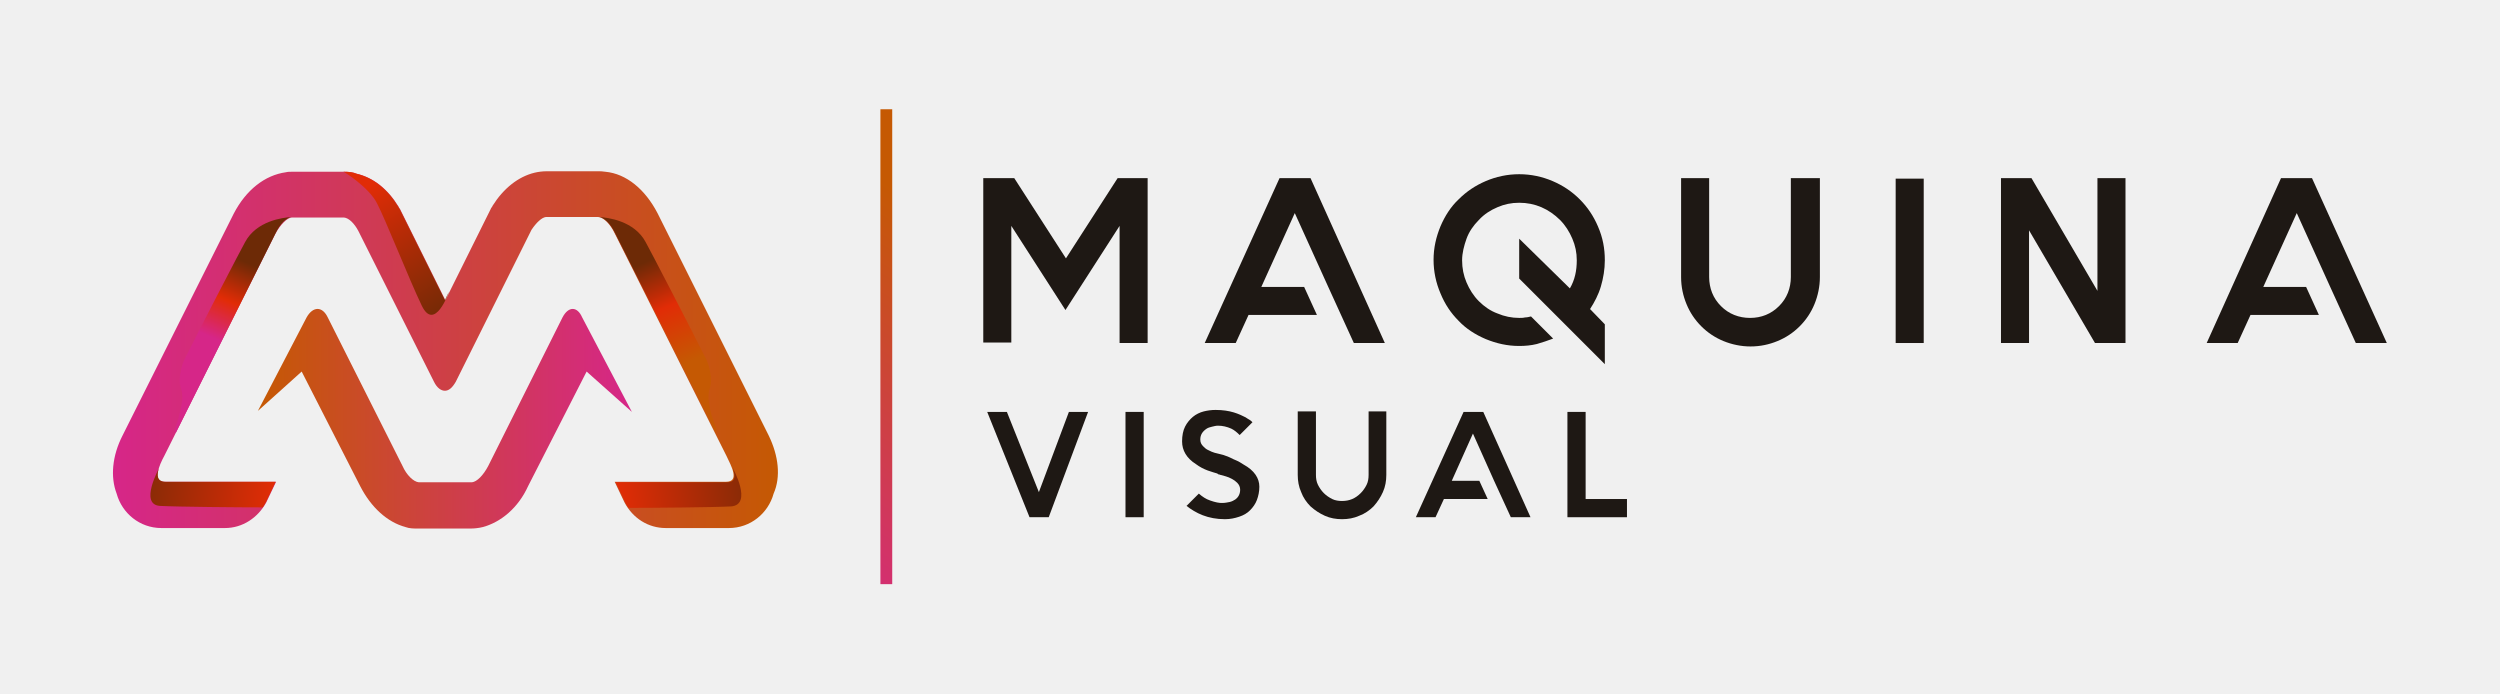
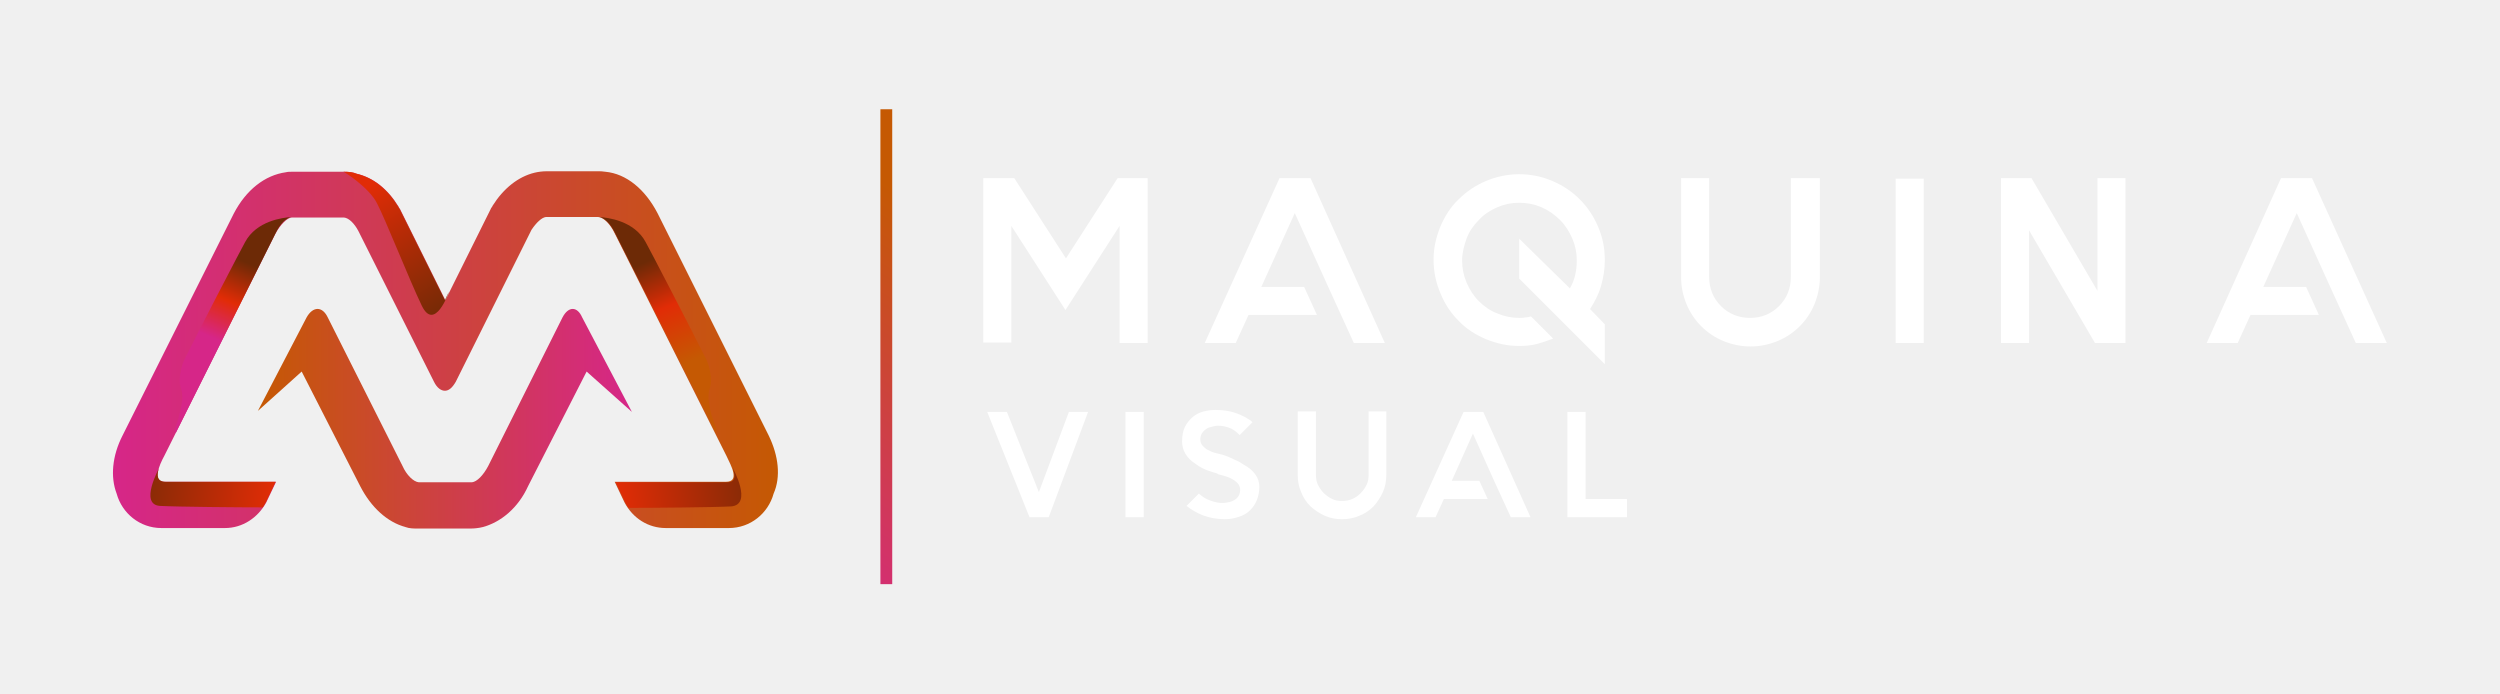
<svg xmlns="http://www.w3.org/2000/svg" version="1.1" id="Layer_1" x="0px" y="0px" viewBox="0 0 508 141" style="enable-background:new 0 0 508 141;" xml:space="preserve">
  <style type="text/css">
	.st0{fill:#1E1814;}
	.st1{fill:url(#SVGID_1_);}
	.st2{fill:url(#SVGID_2_);}
	.st3{fill:url(#SVGID_3_);}
	.st4{fill:url(#SVGID_4_);}
	.st5{fill:url(#SVGID_5_);}
	.st6{fill:url(#SVGID_6_);}
	.st7{fill:url(#SVGID_7_);}
	.st8{fill:url(#SVGID_8_);}
	.st9{fill:url(#SVGID_9_);}
	.st10{fill:url(#SVGID_10_);}
- 	.st11{fill:url(#SVGID_11_);}
- 	.st12{fill:url(#SVGID_12_);}
- 	.st13{fill:url(#SVGID_13_);}
- 	.st14{fill:url(#SVGID_14_);}
- 	.st15{fill:url(#SVGID_15_);}
- 	.st16{fill:url(#SVGID_16_);}
- 	.st17{fill:url(#SVGID_17_);}
- 	.st18{fill:url(#SVGID_18_);}
- 	.st19{fill:url(#SVGID_19_);}
- 	.st20{fill:url(#SVGID_20_);}
+ 	.st11{fill:#FFFFFF;}
+ 	.st12{fill:url(#SVGID_11_);}
+ 	.st13{fill:url(#SVGID_12_);}
+ 	.st14{fill:url(#SVGID_13_);}
+ 	.st15{fill:url(#SVGID_14_);}
+ 	.st16{fill:url(#SVGID_15_);}
+ 	.st17{fill:url(#SVGID_16_);}
+ 	.st18{fill:url(#SVGID_17_);}
+ 	.st19{fill:url(#SVGID_18_);}
+ 	.st20{fill:url(#SVGID_19_);}
+ 	.st21{fill:url(#SVGID_20_);}
</style>
  <g>
    <g>
      <path class="st0" d="M501.6,2980.6v33.5h-5.7v-23.7l-11,17.1l-11-17.1v23.7h-5.7v-33.5h6.3l10.5,16.3l10.5-16.3H501.6z" />
      <path class="st0" d="M549.9,3014.2h-6.3l-2.6-5.7l-2.6-5.7l-6.8-15l-6.8,15h8.7l2.6,5.7h-13.9l-2.6,5.7h-6.3l15.1-33.5h6.3    L549.9,3014.2z" />
      <path class="st0" d="M594.6,2997.4c0,1.8-0.3,3.6-0.8,5.3s-1.3,3.2-2.2,4.6l3,3.1v8.1l-17.4-17.4v-8.1l10.2,10.2    c1-1.7,1.4-3.6,1.4-5.7c0-1.6-0.3-3-0.9-4.4c-0.6-1.4-1.4-2.7-2.5-3.8c-1.1-1.1-2.4-2-3.8-2.6s-2.9-0.9-4.5-0.9    c-1.6,0-3,0.3-4.4,0.9s-2.7,1.4-3.8,2.6c-1.1,1.1-2,2.4-2.5,3.8c-0.6,1.4-0.9,2.9-0.9,4.4c0,1.6,0.3,3.1,0.9,4.5    c0.6,1.4,1.4,2.7,2.5,3.8c1.1,1.1,2.4,2,3.8,2.5s2.9,0.9,4.4,0.9c0.4,0,0.8,0,1.2-0.1s0.8-0.1,1.2-0.2l4.5,4.5    c-1.1,0.4-2.2,0.8-3.3,1.1c-1.2,0.3-2.4,0.4-3.6,0.4c-2.4,0-4.6-0.5-6.8-1.4c-2.1-0.9-4-2.1-5.5-3.7c-1.6-1.6-2.8-3.4-3.7-5.6    c-0.9-2.1-1.4-4.4-1.4-6.8c0-2.4,0.5-4.6,1.4-6.8c0.9-2.1,2.1-4,3.7-5.5c1.6-1.6,3.4-2.8,5.5-3.7c2.1-0.9,4.4-1.4,6.8-1.4    c2.4,0,4.7,0.5,6.8,1.4s3.9,2.1,5.5,3.7s2.8,3.4,3.7,5.5C594.1,2992.7,594.6,2995,594.6,2997.4z" />
      <path class="st0" d="M638.3,2980.7v20.1c0,1.9-0.4,3.8-1.1,5.5c-0.7,1.7-1.7,3.2-3,4.5c-1.3,1.3-2.8,2.3-4.5,3    c-1.7,0.7-3.5,1.1-5.5,1.1c-1.9,0-3.8-0.4-5.5-1.1c-1.7-0.7-3.2-1.7-4.5-3s-2.3-2.8-3-4.5c-0.7-1.7-1.1-3.5-1.1-5.5v-20.1h5.7    v20.1c0,1.1,0.2,2.2,0.6,3.2c0.4,1,1,1.9,1.8,2.7c0.8,0.8,1.7,1.4,2.7,1.8c1,0.4,2.1,0.6,3.2,0.6c2.3,0,4.3-0.8,5.9-2.4    c0.8-0.8,1.4-1.7,1.8-2.7c0.4-1,0.6-2.1,0.6-3.2v-20.1H638.3z" />
      <path class="st0" d="M659.4,3014.2h-5.7v-33.4h5.7V3014.2z" />
      <path class="st0" d="M700.4,2980.6v33.5h-6.2l-13.4-22.9v22.9H675v-33.5h6.2l13.4,22.9v-22.9H700.4z" />
      <path class="st0" d="M753.5,3014.2h-6.3l-2.6-5.7l-2.6-5.7l-6.8-15l-6.8,15h8.7l2.6,5.7h-13.9l-2.6,5.7h-6.3l15.1-33.5h6.3    L753.5,3014.2z" />
      <path class="st0" d="M477.6,3049.5l-8.6-21.4h4l6.5,16.3l6.1-16.3h3.9l-8,21.4H477.6z" />
      <path class="st0" d="M500.8,3049.5h-3.7v-21.4h3.7V3049.5z" />
      <path class="st0" d="M524.4,3043.4c0,1-0.2,1.9-0.5,2.7c-0.3,0.8-0.8,1.5-1.4,2.1c-0.6,0.6-1.3,1-2.2,1.3    c-0.9,0.3-1.8,0.5-2.9,0.5c-1.7,0-3.2-0.3-4.5-0.8c-1.3-0.5-2.4-1.2-3.3-1.9l2.5-2.5c0.7,0.6,1.4,1.1,2.3,1.4    c0.5,0.2,1,0.3,1.4,0.4c0.4,0.1,0.8,0.1,1.1,0.1c0.5,0,1-0.1,1.5-0.2c0.4-0.1,0.8-0.3,1.1-0.5c0.7-0.5,1-1.2,1-2    c0-0.5-0.2-1-0.6-1.4c-0.3-0.3-0.7-0.6-1.1-0.8c-0.4-0.2-0.8-0.4-1.2-0.5c-0.4-0.1-0.8-0.2-1.1-0.3c-0.1,0-0.2-0.1-0.3-0.1    c-0.1,0-0.2,0-0.2-0.1c0,0-0.1,0-0.2-0.1c-0.4-0.1-1-0.3-1.9-0.6c-0.8-0.3-1.6-0.7-2.4-1.3c-1.9-1.2-2.8-2.8-2.8-4.6    c0-1.2,0.2-2.2,0.6-3s1-1.5,1.6-2c0.7-0.5,1.4-0.9,2.2-1.1c0.8-0.2,1.6-0.3,2.4-0.3c1.5,0,2.7,0.2,3.7,0.5c1,0.3,1.8,0.7,2.4,1    c0.3,0.2,0.6,0.4,0.8,0.5s0.4,0.3,0.6,0.5l-2.6,2.6c-0.6-0.6-1.1-1-1.7-1.3c-0.9-0.4-1.8-0.6-2.7-0.6c-0.4,0-0.8,0.1-1.2,0.2    c-0.4,0.1-0.8,0.2-1.1,0.4c-0.9,0.6-1.3,1.3-1.3,2.2c0,0.6,0.2,1,0.6,1.4c0.3,0.3,0.6,0.6,1.1,0.8c0.4,0.2,0.8,0.4,1.2,0.5    c0.4,0.1,0.8,0.2,1.2,0.3l0.4,0.1c0.1,0,0.3,0.1,0.6,0.2c0.3,0.1,0.6,0.2,1,0.4c0.4,0.2,0.8,0.4,1.3,0.6c0.5,0.2,0.9,0.5,1.4,0.8    C523.4,3040.1,524.4,3041.6,524.4,3043.4z" />
      <path class="st0" d="M550.2,3028.1v12.9c0,1.2-0.2,2.4-0.7,3.5c-0.5,1.1-1.1,2-1.9,2.9c-0.8,0.8-1.8,1.5-2.9,1.9    c-1.1,0.5-2.3,0.7-3.5,0.7s-2.4-0.2-3.5-0.7c-1.1-0.5-2-1.1-2.9-1.9c-0.8-0.8-1.5-1.8-1.9-2.9c-0.5-1.1-0.7-2.3-0.7-3.5v-12.9h3.7    v12.9c0,0.7,0.1,1.4,0.4,2c0.3,0.6,0.7,1.2,1.2,1.7c0.5,0.5,1.1,0.9,1.7,1.2c0.6,0.3,1.3,0.4,2,0.4c1.5,0,2.7-0.5,3.8-1.6    c0.5-0.5,0.9-1.1,1.2-1.7c0.3-0.6,0.4-1.3,0.4-2v-12.9H550.2z" />
      <path class="st0" d="M579.5,3049.5h-4l-1.7-3.7l-1.7-3.7l-4.3-9.6l-4.3,9.6h5.6l1.7,3.7h-8.9l-1.7,3.7h-4l9.7-21.4h4L579.5,3049.5    z" />
      <path class="st0" d="M599.1,3045.8v3.7h-8.4H587v-3.7v-17.7h3.7v17.7H599.1z" />
    </g>
    <linearGradient id="SVGID_1_" gradientUnits="userSpaceOnUse" x1="463.59" y1="-2847.385" x2="418.177" y2="-2918.64" gradientTransform="matrix(1 0 0 -1 0 144)">
      <stop offset="0" style="stop-color:#C55903" />
      <stop offset="1" style="stop-color:#D62688" />
    </linearGradient>
    <rect x="447.4" y="2966.7" class="st1" width="2.4" height="96.5" />
    <g>
      <linearGradient id="SVGID_2_" gradientUnits="userSpaceOnUse" x1="426.57" y1="3015.512" x2="291.42" y2="3015.512">
        <stop offset="0" style="stop-color:#C55903" />
        <stop offset="1" style="stop-color:#D62688" />
      </linearGradient>
      <path class="st2" d="M424.6,3032.9l-22.6-45.2c-2.5-4.8-6.3-8-10.6-8.4c-0.6-0.1-1-0.1-1.4-0.1h-10.5c-0.8,0-1.7,0.1-2.5,0.3    c-3.3,0.8-6.3,3.2-8.5,6.7c-0.1,0.3-0.3,0.4-0.4,0.7l-9.2,18.5l-9.1-18.3c-0.1-0.3-0.3-0.4-0.4-0.7c-2.2-3.6-5.1-5.9-8.5-6.7    c-0.7-0.3-1.5-0.4-2.5-0.4h-10.6c-0.4,0-0.8,0-1.2,0.1c-4.3,0.6-8.1,3.6-10.6,8.4l-22.6,45.2c-2.1,4.1-2.5,8.4-1.2,11.8    c1.1,4,4.7,7,9.1,7h12.9c3.6,0,6.7-2.1,8.4-5.2l2-4.2c-4.5,0-22.6,0-22.6,0l0,0c-2.6,0.1-1.2-3.3-0.1-5.3l22.5-45    c1-1.9,2.5-3.4,3.4-3.4h10.6c1,0.1,2.1,1.2,2.9,2.7l15.4,30.7c0.6,1.2,1.4,1.8,2.2,1.8c0.8,0,1.5-0.6,2.2-1.8l15.4-30.9    c1-1.5,2.1-2.5,2.9-2.6l0,0h10.6l0,0c1.1,0,2.5,1.4,3.4,3.3l22.7,45.2c1,2.1,2.8,5.3-0.1,5.3c0,0-19.8,0-22.6,0l2,4.2    c1.7,3.2,4.8,5.2,8.4,5.2h12.8c4.4,0,8-3,9.1-7C427.1,3041.3,426.7,3037.1,424.6,3032.9z" />
      <g>
        <g>
          <linearGradient id="SVGID_3_" gradientUnits="userSpaceOnUse" x1="393.814" y1="2998.371" x2="408.278" y2="3031.604">
            <stop offset="4.669190e-02" style="stop-color:#6D2A06" />
            <stop offset="0.325" style="stop-color:#E12C06" />
            <stop offset="0.658" style="stop-color:#C55903" />
          </linearGradient>
          <path class="st3" d="M389.4,2988.6h0.4C389.5,2988.6,389.4,2988.6,389.4,2988.6z" />
          <linearGradient id="SVGID_4_" gradientUnits="userSpaceOnUse" x1="394.145" y1="2998.228" x2="408.608" y2="3031.46">
            <stop offset="4.669190e-02" style="stop-color:#6D2A06" />
            <stop offset="0.325" style="stop-color:#E12C06" />
            <stop offset="0.658" style="stop-color:#C55903" />
          </linearGradient>
          <path class="st4" d="M389.7,2988.6c0.1,0,0.3,0,0.4,0c0,0-0.1,0-0.1,0H389.7z" />
          <linearGradient id="SVGID_5_" gradientUnits="userSpaceOnUse" x1="398.219" y1="2996.455" x2="412.682" y2="3029.687">
            <stop offset="4.669190e-02" style="stop-color:#6D2A06" />
            <stop offset="0.325" style="stop-color:#E12C06" />
            <stop offset="0.658" style="stop-color:#C55903" />
          </linearGradient>
          <path class="st5" d="M413.1,3028.9c-1-3.7-0.6-4.8-0.3-5.7c0.5-1.5-0.1-4.3-0.8-5.7c-3.1-6.2-11.4-22.2-12.3-23.8      c-2.3-4.3-7.6-5-9.5-5.1c1.1,0.1,2.4,1.4,3.3,3.3l20.4,40.5c0-0.3,0-0.5,0.1-0.8C413.6,3030.7,413.3,3029.7,413.1,3028.9z" />
        </g>
      </g>
      <g>
        <linearGradient id="SVGID_6_" gradientUnits="userSpaceOnUse" x1="429.329" y1="3600.092" x2="394.191" y2="3603.875" gradientTransform="matrix(1 0 0 1 0 -558)">
          <stop offset="4.669190e-02" style="stop-color:#6D2A06" />
          <stop offset="1" style="stop-color:#E12C06" />
        </linearGradient>
        <path class="st6" d="M417.3,3039.5c0.5,1.5,0.7,2.9-1.2,2.9c0,0-19.8,0-22.6,0l2,4.2c0.2,0.3,0.4,0.7,0.6,1     c4.6,0,17.2-0.1,20.9-0.3C421.5,3047,417.3,3039.5,417.3,3039.5z" />
      </g>
      <g>
        <g>
          <linearGradient id="SVGID_7_" gradientUnits="userSpaceOnUse" x1="125.911" y1="2996.456" x2="140.367" y2="3029.671" gradientTransform="matrix(-1 0 0 1 445.6683 0)">
            <stop offset="4.669190e-02" style="stop-color:#6D2A06" />
            <stop offset="0.285" style="stop-color:#E12C06" />
            <stop offset="0.51" style="stop-color:#D62688" />
          </linearGradient>
          <path class="st7" d="M304.9,3028.9c1-3.7,0.6-4.8,0.3-5.7c-0.5-1.5,0.1-4.3,0.8-5.7c3.1-6.2,11.4-22.2,12.3-23.8      c2.3-4.3,7.6-5,9.5-5.1c-1.1,0.1-2.4,1.4-3.3,3.3l-20.3,40.6c0-0.3-0.2-0.6-0.2-0.8C304.3,3030.7,304.7,3029.7,304.9,3028.9z" />
        </g>
      </g>
      <g>
        <linearGradient id="SVGID_8_" gradientUnits="userSpaceOnUse" x1="156.845" y1="3600.097" x2="121.707" y2="3603.88" gradientTransform="matrix(-1 0 0 1 445.6683 -558)">
          <stop offset="4.669190e-02" style="stop-color:#6D2A06" />
          <stop offset="1" style="stop-color:#E12C06" />
        </linearGradient>
        <path class="st8" d="M300.8,3039.5c-0.5,1.5-0.4,2.8,1.4,2.8c0,0,19.6,0,22.3,0l-2,4.2c-0.2,0.3-0.4,0.7-0.6,1     c-4.6,0-17.2-0.1-20.9-0.3C296.7,3047,300.8,3039.5,300.8,3039.5z" />
      </g>
      <g>
        <linearGradient id="SVGID_9_" gradientUnits="userSpaceOnUse" x1="360.866" y1="3010.722" x2="342.959" y2="2982.483">
          <stop offset="4.669190e-02" style="stop-color:#6D2A06" />
          <stop offset="1" style="stop-color:#E12C06" />
        </linearGradient>
        <path class="st9" d="M345.1,2985.7c1.7,3.2,6.5,15.4,9.1,20.8c2.6,5.4,5.5-2.6,5.5-2.8l-0.8,1.7l-9.1-18.3     c-0.1-0.3-0.3-0.4-0.4-0.7c-2.2-3.6-5.1-5.9-8.5-6.7c-0.7-0.3-1.5-0.4-2.5-0.4h-0.1l0,0C338.3,2979.2,343.4,2982.5,345.1,2985.7z     " />
      </g>
      <linearGradient id="SVGID_10_" gradientUnits="userSpaceOnUse" x1="320.958" y1="3029.511" x2="396.846" y2="3029.511">
        <stop offset="0" style="stop-color:#C55903" />
        <stop offset="1" style="stop-color:#D62688" />
      </linearGradient>
      <path class="st10" d="M396.8,3028.1l-10.1-19.2c-1-2.3-2.8-2.3-4,0l-15.2,30.2c-1,1.9-2.3,3.2-3.3,3.3h-10.7    c-1.1-0.1-2.5-1.5-3.3-3.3l-15.2-30.2c-1.1-2.3-3-2.3-4.3,0l-9.9,19l8.9-8l11.9,23.3c2.2,4.3,5.5,7.3,9.2,8.3    c0.8,0.3,1.7,0.3,2.5,0.3h10.7c0.8,0,1.7-0.1,2.5-0.3c3.7-1,7.2-3.9,9.2-8.3l11.9-23.3L396.8,3028.1z" />
    </g>
  </g>
  <g>
    <g>
-       <path class="st0" d="M233.2,36.2v33.5h-5.7V45.9l-11,17.1l-11-17.1v23.7h-5.7V36.2h6.3l10.5,16.3l10.5-16.3H233.2z" />
-       <path class="st0" d="M281.4,69.7h-6.3l-2.6-5.7l-2.6-5.7l-6.8-15l-6.8,15h8.7l2.6,5.7h-13.9l-2.6,5.7h-6.3L260,36.2h6.3    L281.4,69.7z" />
-       <path class="st0" d="M326.1,52.9c0,1.8-0.3,3.6-0.8,5.3c-0.5,1.7-1.3,3.2-2.2,4.6l3,3.1V74l-17.4-17.4v-8.1L319,58.6    c1-1.7,1.4-3.6,1.4-5.7c0-1.6-0.3-3-0.9-4.4c-0.6-1.4-1.4-2.7-2.5-3.8c-1.1-1.1-2.4-2-3.8-2.6c-1.4-0.6-2.9-0.9-4.5-0.9    c-1.6,0-3,0.3-4.4,0.9s-2.7,1.4-3.8,2.6c-1.1,1.1-2,2.4-2.5,3.8s-0.9,2.9-0.9,4.4c0,1.6,0.3,3.1,0.9,4.5c0.6,1.4,1.4,2.7,2.5,3.8    c1.1,1.1,2.4,2,3.8,2.5c1.4,0.6,2.9,0.9,4.4,0.9c0.4,0,0.8,0,1.2-0.1c0.4,0,0.8-0.1,1.2-0.2l4.5,4.5c-1.1,0.4-2.2,0.8-3.3,1.1    c-1.2,0.3-2.4,0.4-3.6,0.4c-2.4,0-4.6-0.5-6.8-1.4c-2.1-0.9-4-2.1-5.5-3.7c-1.6-1.6-2.8-3.4-3.7-5.6c-0.9-2.1-1.4-4.4-1.4-6.8    s0.5-4.6,1.4-6.8c0.9-2.1,2.1-4,3.7-5.5c1.6-1.6,3.4-2.8,5.5-3.7c2.1-0.9,4.4-1.4,6.8-1.4c2.4,0,4.7,0.5,6.8,1.4    c2.1,0.9,3.9,2.1,5.5,3.7c1.6,1.6,2.8,3.4,3.7,5.5C325.7,48.3,326.1,50.5,326.1,52.9z" />
-       <path class="st0" d="M369.8,36.2v20.1c0,1.9-0.4,3.8-1.1,5.5c-0.7,1.7-1.7,3.2-3,4.5s-2.8,2.3-4.5,3c-1.7,0.7-3.5,1.1-5.5,1.1    c-1.9,0-3.8-0.4-5.5-1.1c-1.7-0.7-3.2-1.7-4.5-3s-2.3-2.8-3-4.5c-0.7-1.7-1.1-3.5-1.1-5.5V36.2h5.7v20.1c0,1.1,0.2,2.2,0.6,3.2    s1,1.9,1.8,2.7c0.8,0.8,1.7,1.4,2.7,1.8c1,0.4,2.1,0.6,3.2,0.6c2.3,0,4.3-0.8,5.9-2.4c0.8-0.8,1.4-1.7,1.8-2.7s0.6-2.1,0.6-3.2    V36.2H369.8z" />
-       <path class="st0" d="M390.9,69.7h-5.7V36.3h5.7V69.7z" />
-       <path class="st0" d="M431.9,36.2v33.5h-6.2l-13.4-22.9v22.9h-5.7V36.2h6.2l13.4,22.9V36.2H431.9z" />
-       <path class="st0" d="M485,69.7h-6.3l-2.6-5.7l-2.6-5.7l-6.8-15l-6.8,15h8.7l2.6,5.7h-13.9l-2.6,5.7h-6.3l15.1-33.5h6.3L485,69.7z" />
-       <path class="st0" d="M209.2,105.1l-8.6-21.4h4l6.5,16.3l6.1-16.3h3.9l-8,21.4H209.2z" />
-       <path class="st0" d="M232.4,105.1h-3.7V83.7h3.7V105.1z" />
-       <path class="st0" d="M255.9,98.9c0,1-0.2,1.9-0.5,2.7c-0.3,0.8-0.8,1.5-1.4,2.1c-0.6,0.6-1.3,1-2.2,1.3c-0.9,0.3-1.8,0.5-2.9,0.5    c-1.7,0-3.2-0.3-4.5-0.8c-1.3-0.5-2.4-1.2-3.3-1.9l2.5-2.5c0.7,0.6,1.4,1.1,2.3,1.4c0.5,0.2,1,0.3,1.4,0.4    c0.4,0.1,0.8,0.1,1.1,0.1c0.5,0,1-0.1,1.5-0.2c0.4-0.1,0.8-0.3,1.1-0.5c0.7-0.5,1-1.2,1-2c0-0.5-0.2-1-0.6-1.4    c-0.3-0.3-0.7-0.6-1.1-0.8c-0.4-0.2-0.8-0.4-1.2-0.5c-0.4-0.1-0.8-0.2-1.1-0.3c-0.1,0-0.2-0.1-0.3-0.1c-0.1,0-0.2,0-0.2-0.1    c0,0-0.1,0-0.2-0.1c-0.4-0.1-1-0.3-1.9-0.6c-0.8-0.3-1.6-0.7-2.4-1.3c-1.9-1.2-2.8-2.8-2.8-4.6c0-1.2,0.2-2.2,0.6-3    c0.4-0.8,1-1.5,1.6-2s1.4-0.9,2.2-1.1c0.8-0.2,1.6-0.3,2.4-0.3c1.5,0,2.7,0.2,3.7,0.5c1,0.3,1.8,0.7,2.4,1    c0.3,0.2,0.6,0.4,0.8,0.5s0.4,0.3,0.6,0.5l-2.6,2.6c-0.6-0.6-1.1-1-1.7-1.3c-0.9-0.4-1.8-0.6-2.7-0.6c-0.4,0-0.8,0.1-1.2,0.2    c-0.4,0.1-0.8,0.2-1.1,0.4c-0.9,0.6-1.3,1.3-1.3,2.2c0,0.6,0.2,1,0.6,1.4c0.3,0.3,0.6,0.6,1.1,0.8c0.4,0.2,0.8,0.4,1.2,0.5    c0.4,0.1,0.8,0.2,1.2,0.3l0.4,0.1c0.1,0,0.3,0.1,0.6,0.2c0.3,0.1,0.6,0.2,1,0.4c0.4,0.2,0.8,0.4,1.3,0.6c0.5,0.2,0.9,0.5,1.4,0.8    C254.9,95.6,255.9,97.2,255.9,98.9z" />
-       <path class="st0" d="M281.7,83.6v12.9c0,1.2-0.2,2.4-0.7,3.5c-0.5,1.1-1.1,2-1.9,2.9c-0.8,0.8-1.8,1.5-2.9,1.9    c-1.1,0.5-2.3,0.7-3.5,0.7s-2.4-0.2-3.5-0.7c-1.1-0.5-2-1.1-2.9-1.9c-0.8-0.8-1.5-1.8-1.9-2.9c-0.5-1.1-0.7-2.3-0.7-3.5V83.6h3.7    v12.9c0,0.7,0.1,1.4,0.4,2c0.3,0.6,0.7,1.2,1.2,1.7c0.5,0.5,1.1,0.9,1.7,1.2c0.6,0.3,1.3,0.4,2,0.4c1.5,0,2.7-0.5,3.8-1.6    c0.5-0.5,0.9-1.1,1.2-1.7s0.4-1.3,0.4-2V83.6H281.7z" />
-       <path class="st0" d="M311,105.1h-4l-1.7-3.7l-1.7-3.7l-4.3-9.6l-4.3,9.6h5.6l1.7,3.7h-8.9l-1.7,3.7h-4l9.7-21.4h4L311,105.1z" />
-       <path class="st0" d="M330.6,101.4v3.7h-8.4h-3.7v-3.7V83.7h3.7v17.7H330.6z" />
+       <path class="st11" d="M233.2,36.2v33.5h-5.7V45.9l-11,17.1l-11-17.1v23.7h-5.7V36.2h6.3l10.5,16.3l10.5-16.3H233.2z" />
+       <path class="st11" d="M281.4,69.7h-6.3l-2.6-5.7l-2.6-5.7l-6.8-15l-6.8,15h8.7l2.6,5.7h-13.9l-2.6,5.7h-6.3L260,36.2h6.3    L281.4,69.7z" />
+       <path class="st11" d="M326.1,52.9c0,1.8-0.3,3.6-0.8,5.3c-0.5,1.7-1.3,3.2-2.2,4.6l3,3.1V74l-17.4-17.4v-8.1L319,58.6    c1-1.7,1.4-3.6,1.4-5.7c0-1.6-0.3-3-0.9-4.4c-0.6-1.4-1.4-2.7-2.5-3.8c-1.1-1.1-2.4-2-3.8-2.6c-1.4-0.6-2.9-0.9-4.5-0.9    c-1.6,0-3,0.3-4.4,0.9s-2.7,1.4-3.8,2.6c-1.1,1.1-2,2.4-2.5,3.8s-0.9,2.9-0.9,4.4c0,1.6,0.3,3.1,0.9,4.5c0.6,1.4,1.4,2.7,2.5,3.8    c1.1,1.1,2.4,2,3.8,2.5c1.4,0.6,2.9,0.9,4.4,0.9c0.4,0,0.8,0,1.2-0.1c0.4,0,0.8-0.1,1.2-0.2l4.5,4.5c-1.1,0.4-2.2,0.8-3.3,1.1    c-1.2,0.3-2.4,0.4-3.6,0.4c-2.4,0-4.6-0.5-6.8-1.4c-2.1-0.9-4-2.1-5.5-3.7c-1.6-1.6-2.8-3.4-3.7-5.6c-0.9-2.1-1.4-4.4-1.4-6.8    s0.5-4.6,1.4-6.8c0.9-2.1,2.1-4,3.7-5.5c1.6-1.6,3.4-2.8,5.5-3.7c2.1-0.9,4.4-1.4,6.8-1.4c2.4,0,4.7,0.5,6.8,1.4    c2.1,0.9,3.9,2.1,5.5,3.7c1.6,1.6,2.8,3.4,3.7,5.5C325.7,48.3,326.1,50.5,326.1,52.9z" />
+       <path class="st11" d="M369.8,36.2v20.1c0,1.9-0.4,3.8-1.1,5.5c-0.7,1.7-1.7,3.2-3,4.5s-2.8,2.3-4.5,3c-1.7,0.7-3.5,1.1-5.5,1.1    c-1.9,0-3.8-0.4-5.5-1.1c-1.7-0.7-3.2-1.7-4.5-3s-2.3-2.8-3-4.5c-0.7-1.7-1.1-3.5-1.1-5.5V36.2h5.7v20.1c0,1.1,0.2,2.2,0.6,3.2    s1,1.9,1.8,2.7c0.8,0.8,1.7,1.4,2.7,1.8c1,0.4,2.1,0.6,3.2,0.6c2.3,0,4.3-0.8,5.9-2.4c0.8-0.8,1.4-1.7,1.8-2.7s0.6-2.1,0.6-3.2    V36.2H369.8z" />
+       <path class="st11" d="M390.9,69.7h-5.7V36.3h5.7V69.7z" />
+       <path class="st11" d="M431.9,36.2v33.5h-6.2l-13.4-22.9v22.9h-5.7V36.2h6.2l13.4,22.9V36.2H431.9z" />
+       <path class="st11" d="M485,69.7h-6.3l-2.6-5.7l-2.6-5.7l-6.8-15l-6.8,15h8.7l2.6,5.7h-13.9l-2.6,5.7h-6.3l15.1-33.5h6.3L485,69.7z    " />
+       <path class="st11" d="M209.2,105.1l-8.6-21.4h4l6.5,16.3l6.1-16.3h3.9l-8,21.4H209.2z" />
+       <path class="st11" d="M232.4,105.1h-3.7V83.7h3.7V105.1z" />
+       <path class="st11" d="M255.9,98.9c0,1-0.2,1.9-0.5,2.7c-0.3,0.8-0.8,1.5-1.4,2.1c-0.6,0.6-1.3,1-2.2,1.3c-0.9,0.3-1.8,0.5-2.9,0.5    c-1.7,0-3.2-0.3-4.5-0.8c-1.3-0.5-2.4-1.2-3.3-1.9l2.5-2.5c0.7,0.6,1.4,1.1,2.3,1.4c0.5,0.2,1,0.3,1.4,0.4    c0.4,0.1,0.8,0.1,1.1,0.1c0.5,0,1-0.1,1.5-0.2c0.4-0.1,0.8-0.3,1.1-0.5c0.7-0.5,1-1.2,1-2c0-0.5-0.2-1-0.6-1.4    c-0.3-0.3-0.7-0.6-1.1-0.8c-0.4-0.2-0.8-0.4-1.2-0.5c-0.4-0.1-0.8-0.2-1.1-0.3c-0.1,0-0.2-0.1-0.3-0.1c-0.1,0-0.2,0-0.2-0.1    c0,0-0.1,0-0.2-0.1c-0.4-0.1-1-0.3-1.9-0.6c-0.8-0.3-1.6-0.7-2.4-1.3c-1.9-1.2-2.8-2.8-2.8-4.6c0-1.2,0.2-2.2,0.6-3    c0.4-0.8,1-1.5,1.6-2s1.4-0.9,2.2-1.1c0.8-0.2,1.6-0.3,2.4-0.3c1.5,0,2.7,0.2,3.7,0.5c1,0.3,1.8,0.7,2.4,1    c0.3,0.2,0.6,0.4,0.8,0.5s0.4,0.3,0.6,0.5l-2.6,2.6c-0.6-0.6-1.1-1-1.7-1.3c-0.9-0.4-1.8-0.6-2.7-0.6c-0.4,0-0.8,0.1-1.2,0.2    c-0.4,0.1-0.8,0.2-1.1,0.4c-0.9,0.6-1.3,1.3-1.3,2.2c0,0.6,0.2,1,0.6,1.4c0.3,0.3,0.6,0.6,1.1,0.8c0.4,0.2,0.8,0.4,1.2,0.5    c0.4,0.1,0.8,0.2,1.2,0.3l0.4,0.1c0.1,0,0.3,0.1,0.6,0.2c0.3,0.1,0.6,0.2,1,0.4c0.4,0.2,0.8,0.4,1.3,0.6c0.5,0.2,0.9,0.5,1.4,0.8    C254.9,95.6,255.9,97.2,255.9,98.9z" />
+       <path class="st11" d="M281.7,83.6v12.9c0,1.2-0.2,2.4-0.7,3.5c-0.5,1.1-1.1,2-1.9,2.9c-0.8,0.8-1.8,1.5-2.9,1.9    c-1.1,0.5-2.3,0.7-3.5,0.7s-2.4-0.2-3.5-0.7c-1.1-0.5-2-1.1-2.9-1.9c-0.8-0.8-1.5-1.8-1.9-2.9c-0.5-1.1-0.7-2.3-0.7-3.5V83.6h3.7    v12.9c0,0.7,0.1,1.4,0.4,2c0.3,0.6,0.7,1.2,1.2,1.7c0.5,0.5,1.1,0.9,1.7,1.2c0.6,0.3,1.3,0.4,2,0.4c1.5,0,2.7-0.5,3.8-1.6    c0.5-0.5,0.9-1.1,1.2-1.7s0.4-1.3,0.4-2V83.6H281.7z" />
+       <path class="st11" d="M311,105.1h-4l-1.7-3.7l-1.7-3.7l-4.3-9.6l-4.3,9.6h5.6l1.7,3.7h-8.9l-1.7,3.7h-4l9.7-21.4h4L311,105.1z" />
+       <path class="st11" d="M330.6,101.4v3.7h-8.4h-3.7v-3.7V83.7h3.7v17.7H330.6z" />
    </g>
    <linearGradient id="SVGID_11_" gradientUnits="userSpaceOnUse" x1="195.137" y1="97.069" x2="149.724" y2="25.814" gradientTransform="matrix(1 0 0 -1 0 144)">
      <stop offset="0" style="stop-color:#C55903" />
      <stop offset="1" style="stop-color:#D62688" />
    </linearGradient>
-     <rect x="178.9" y="22.2" class="st11" width="2.4" height="96.5" />
+     <rect x="178.9" y="22.2" class="st12" width="2.4" height="96.5" />
    <g>
      <linearGradient id="SVGID_12_" gradientUnits="userSpaceOnUse" x1="158.116" y1="71.058" x2="22.966" y2="71.058">
        <stop offset="0" style="stop-color:#C55903" />
        <stop offset="1" style="stop-color:#D62688" />
      </linearGradient>
-       <path class="st12" d="M156.2,88.5l-22.6-45.2c-2.5-4.8-6.3-8-10.6-8.4c-0.6-0.1-1-0.1-1.4-0.1h-10.5c-0.8,0-1.7,0.1-2.5,0.3    c-3.3,0.8-6.3,3.2-8.5,6.7c-0.1,0.3-0.3,0.4-0.4,0.7l-9.2,18.5l-9.1-18.3c-0.1-0.3-0.3-0.4-0.4-0.7c-2.2-3.6-5.1-5.9-8.5-6.7    c-0.7-0.3-1.5-0.4-2.5-0.4H59.3c-0.4,0-0.8,0-1.2,0.1c-4.3,0.6-8.1,3.6-10.6,8.4L24.9,88.5c-2.1,4.1-2.5,8.4-1.2,11.8    c1.1,4,4.7,7,9.1,7h12.9c3.6,0,6.7-2.1,8.4-5.2l2-4.2c-4.5,0-22.6,0-22.6,0l0,0c-2.6,0.1-1.2-3.3-0.1-5.3l22.5-45    c1-1.9,2.5-3.4,3.4-3.4h10.6c1,0.1,2.1,1.2,2.9,2.7l15.4,30.7c0.6,1.2,1.4,1.8,2.2,1.8c0.8,0,1.5-0.6,2.2-1.8l15.4-30.9    c1-1.5,2.1-2.5,2.9-2.6l0,0h10.6l0,0c1.1,0,2.5,1.4,3.4,3.3l22.7,45.2c1,2.1,2.8,5.3-0.1,5.3c0,0-19.8,0-22.6,0l2,4.2    c1.7,3.2,4.8,5.2,8.4,5.2h12.8c4.4,0,8-3,9.1-7C158.7,96.9,158.2,92.6,156.2,88.5z" />
+       <path class="st13" d="M156.2,88.5l-22.6-45.2c-2.5-4.8-6.3-8-10.6-8.4c-0.6-0.1-1-0.1-1.4-0.1h-10.5c-0.8,0-1.7,0.1-2.5,0.3    c-3.3,0.8-6.3,3.2-8.5,6.7c-0.1,0.3-0.3,0.4-0.4,0.7l-9.2,18.5l-9.1-18.3c-0.1-0.3-0.3-0.4-0.4-0.7c-2.2-3.6-5.1-5.9-8.5-6.7    c-0.7-0.3-1.5-0.4-2.5-0.4H59.3c-0.4,0-0.8,0-1.2,0.1c-4.3,0.6-8.1,3.6-10.6,8.4L24.9,88.5c-2.1,4.1-2.5,8.4-1.2,11.8    c1.1,4,4.7,7,9.1,7h12.9c3.6,0,6.7-2.1,8.4-5.2l2-4.2c-4.5,0-22.6,0-22.6,0l0,0c-2.6,0.1-1.2-3.3-0.1-5.3l22.5-45    c1-1.9,2.5-3.4,3.4-3.4h10.6c1,0.1,2.1,1.2,2.9,2.7l15.4,30.7c0.6,1.2,1.4,1.8,2.2,1.8c0.8,0,1.5-0.6,2.2-1.8l15.4-30.9    c1-1.5,2.1-2.5,2.9-2.6l0,0h10.6l0,0c1.1,0,2.5,1.4,3.4,3.3l22.7,45.2c1,2.1,2.8,5.3-0.1,5.3c0,0-19.8,0-22.6,0l2,4.2    c1.7,3.2,4.8,5.2,8.4,5.2h12.8c4.4,0,8-3,9.1-7C158.7,96.9,158.2,92.6,156.2,88.5z" />
      <g>
        <g>
          <linearGradient id="SVGID_13_" gradientUnits="userSpaceOnUse" x1="125.361" y1="53.917" x2="139.825" y2="87.15">
            <stop offset="4.669190e-02" style="stop-color:#6D2A06" />
            <stop offset="0.325" style="stop-color:#E12C06" />
            <stop offset="0.658" style="stop-color:#C55903" />
          </linearGradient>
-           <path class="st13" d="M120.9,44.1h0.4C121.1,44.1,120.9,44.1,120.9,44.1z" />
+           <path class="st14" d="M120.9,44.1h0.4C121.1,44.1,120.9,44.1,120.9,44.1z" />
          <linearGradient id="SVGID_14_" gradientUnits="userSpaceOnUse" x1="125.691" y1="53.774" x2="140.155" y2="87.006">
            <stop offset="4.669190e-02" style="stop-color:#6D2A06" />
            <stop offset="0.325" style="stop-color:#E12C06" />
            <stop offset="0.658" style="stop-color:#C55903" />
          </linearGradient>
-           <path class="st14" d="M121.3,44.1c0.1,0,0.3,0,0.4,0c0,0-0.1,0-0.1,0H121.3z" />
+           <path class="st15" d="M121.3,44.1c0.1,0,0.3,0,0.4,0c0,0-0.1,0-0.1,0H121.3z" />
          <linearGradient id="SVGID_15_" gradientUnits="userSpaceOnUse" x1="129.765" y1="52.001" x2="144.229" y2="85.233">
            <stop offset="4.669190e-02" style="stop-color:#6D2A06" />
            <stop offset="0.325" style="stop-color:#E12C06" />
            <stop offset="0.658" style="stop-color:#C55903" />
          </linearGradient>
-           <path class="st15" d="M144.6,84.4c-1-3.7-0.6-4.8-0.3-5.7c0.5-1.5-0.1-4.3-0.8-5.7c-3.1-6.2-11.4-22.2-12.3-23.8      c-2.3-4.3-7.6-5-9.5-5.1c1.1,0.1,2.4,1.4,3.3,3.3L145.5,88c0-0.3,0-0.5,0.1-0.8C145.2,86.2,144.9,85.3,144.6,84.4z" />
+           <path class="st16" d="M144.6,84.4c-1-3.7-0.6-4.8-0.3-5.7c0.5-1.5-0.1-4.3-0.8-5.7c-3.1-6.2-11.4-22.2-12.3-23.8      c-2.3-4.3-7.6-5-9.5-5.1c1.1,0.1,2.4,1.4,3.3,3.3L145.5,88c0-0.3,0-0.5,0.1-0.8C145.2,86.2,144.9,85.3,144.6,84.4z" />
        </g>
      </g>
      <g>
        <linearGradient id="SVGID_16_" gradientUnits="userSpaceOnUse" x1="160.876" y1="655.638" x2="125.737" y2="659.421" gradientTransform="matrix(1 0 0 1 0 -558)">
          <stop offset="4.669190e-02" style="stop-color:#6D2A06" />
          <stop offset="1" style="stop-color:#E12C06" />
        </linearGradient>
-         <path class="st16" d="M148.9,95.1c0.5,1.5,0.7,2.9-1.2,2.9c0,0-19.8,0-22.6,0l2,4.2c0.2,0.3,0.4,0.7,0.6,1     c4.6,0,17.2-0.1,20.9-0.3C153,102.5,148.9,95.1,148.9,95.1z" />
+         <path class="st17" d="M148.9,95.1c0.5,1.5,0.7,2.9-1.2,2.9c0,0-19.8,0-22.6,0l2,4.2c0.2,0.3,0.4,0.7,0.6,1     c4.6,0,17.2-0.1,20.9-0.3C153,102.5,148.9,95.1,148.9,95.1z" />
      </g>
      <g>
        <g>
          <linearGradient id="SVGID_17_" gradientUnits="userSpaceOnUse" x1="394.364" y1="52.002" x2="408.82" y2="85.217" gradientTransform="matrix(-1 0 0 1 445.6683 0)">
            <stop offset="4.669190e-02" style="stop-color:#6D2A06" />
            <stop offset="0.285" style="stop-color:#E12C06" />
            <stop offset="0.51" style="stop-color:#D62688" />
          </linearGradient>
-           <path class="st17" d="M36.4,84.4c1-3.7,0.6-4.8,0.3-5.7c-0.5-1.5,0.1-4.3,0.8-5.7c3.1-6.2,11.4-22.2,12.3-23.8      c2.3-4.3,7.6-5,9.5-5.1c-1.1,0.1-2.4,1.4-3.3,3.3L35.7,88c0-0.3-0.2-0.6-0.2-0.8C35.9,86.2,36.2,85.3,36.4,84.4z" />
+           <path class="st18" d="M36.4,84.4c1-3.7,0.6-4.8,0.3-5.7c-0.5-1.5,0.1-4.3,0.8-5.7c3.1-6.2,11.4-22.2,12.3-23.8      c2.3-4.3,7.6-5,9.5-5.1c-1.1,0.1-2.4,1.4-3.3,3.3L35.7,88c0-0.3-0.2-0.6-0.2-0.8C35.9,86.2,36.2,85.3,36.4,84.4z" />
        </g>
      </g>
      <g>
        <linearGradient id="SVGID_18_" gradientUnits="userSpaceOnUse" x1="425.299" y1="655.643" x2="390.16" y2="659.426" gradientTransform="matrix(-1 0 0 1 445.6683 -558)">
          <stop offset="4.669190e-02" style="stop-color:#6D2A06" />
          <stop offset="1" style="stop-color:#E12C06" />
        </linearGradient>
-         <path class="st18" d="M32.3,95.1c-0.5,1.5-0.4,2.8,1.4,2.8c0,0,19.6,0,22.3,0l-2,4.2c-0.2,0.3-0.4,0.7-0.6,1     c-4.6,0-17.2-0.1-20.9-0.3C28.2,102.5,32.4,95.1,32.3,95.1z" />
+         <path class="st19" d="M32.3,95.1c-0.5,1.5-0.4,2.8,1.4,2.8c0,0,19.6,0,22.3,0l-2,4.2c-0.2,0.3-0.4,0.7-0.6,1     c-4.6,0-17.2-0.1-20.9-0.3C28.2,102.5,32.4,95.1,32.3,95.1z" />
      </g>
      <g>
        <linearGradient id="SVGID_19_" gradientUnits="userSpaceOnUse" x1="92.412" y1="66.268" x2="74.505" y2="38.029">
          <stop offset="4.669190e-02" style="stop-color:#6D2A06" />
          <stop offset="1" style="stop-color:#E12C06" />
        </linearGradient>
-         <path class="st19" d="M76.6,41.3c1.7,3.2,6.5,15.4,9.1,20.8c2.6,5.4,5.5-2.6,5.5-2.8l-0.8,1.7l-9.1-18.3     c-0.1-0.3-0.3-0.4-0.4-0.7c-2.2-3.6-5.1-5.9-8.5-6.7c-0.7-0.3-1.5-0.4-2.5-0.4h-0.1l0,0C69.8,34.8,75,38.1,76.6,41.3z" />
+         <path class="st20" d="M76.6,41.3c1.7,3.2,6.5,15.4,9.1,20.8c2.6,5.4,5.5-2.6,5.5-2.8l-0.8,1.7l-9.1-18.3     c-0.1-0.3-0.3-0.4-0.4-0.7c-2.2-3.6-5.1-5.9-8.5-6.7c-0.7-0.3-1.5-0.4-2.5-0.4h-0.1l0,0C69.8,34.8,75,38.1,76.6,41.3z" />
      </g>
      <linearGradient id="SVGID_20_" gradientUnits="userSpaceOnUse" x1="52.505" y1="85.057" x2="128.392" y2="85.057">
        <stop offset="0" style="stop-color:#C55903" />
        <stop offset="1" style="stop-color:#D62688" />
      </linearGradient>
-       <path class="st20" d="M128.4,83.7l-10.1-19.2c-1-2.3-2.8-2.3-4,0L99.2,94.7c-1,1.9-2.3,3.2-3.3,3.3H85.1c-1.1-0.1-2.5-1.5-3.3-3.3    L66.6,64.5c-1.1-2.3-3-2.3-4.3,0l-9.9,19l8.9-8l11.9,23.3c2.2,4.3,5.5,7.3,9.2,8.3c0.8,0.3,1.7,0.3,2.5,0.3h10.7    c0.8,0,1.7-0.1,2.5-0.3c3.7-1,7.2-3.9,9.2-8.3l11.9-23.3L128.4,83.7z" />
+       <path class="st21" d="M128.4,83.7l-10.1-19.2c-1-2.3-2.8-2.3-4,0L99.2,94.7c-1,1.9-2.3,3.2-3.3,3.3H85.1c-1.1-0.1-2.5-1.5-3.3-3.3    L66.6,64.5c-1.1-2.3-3-2.3-4.3,0l-9.9,19l8.9-8l11.9,23.3c2.2,4.3,5.5,7.3,9.2,8.3c0.8,0.3,1.7,0.3,2.5,0.3h10.7    c0.8,0,1.7-0.1,2.5-0.3c3.7-1,7.2-3.9,9.2-8.3l11.9-23.3L128.4,83.7z" />
    </g>
  </g>
</svg>
